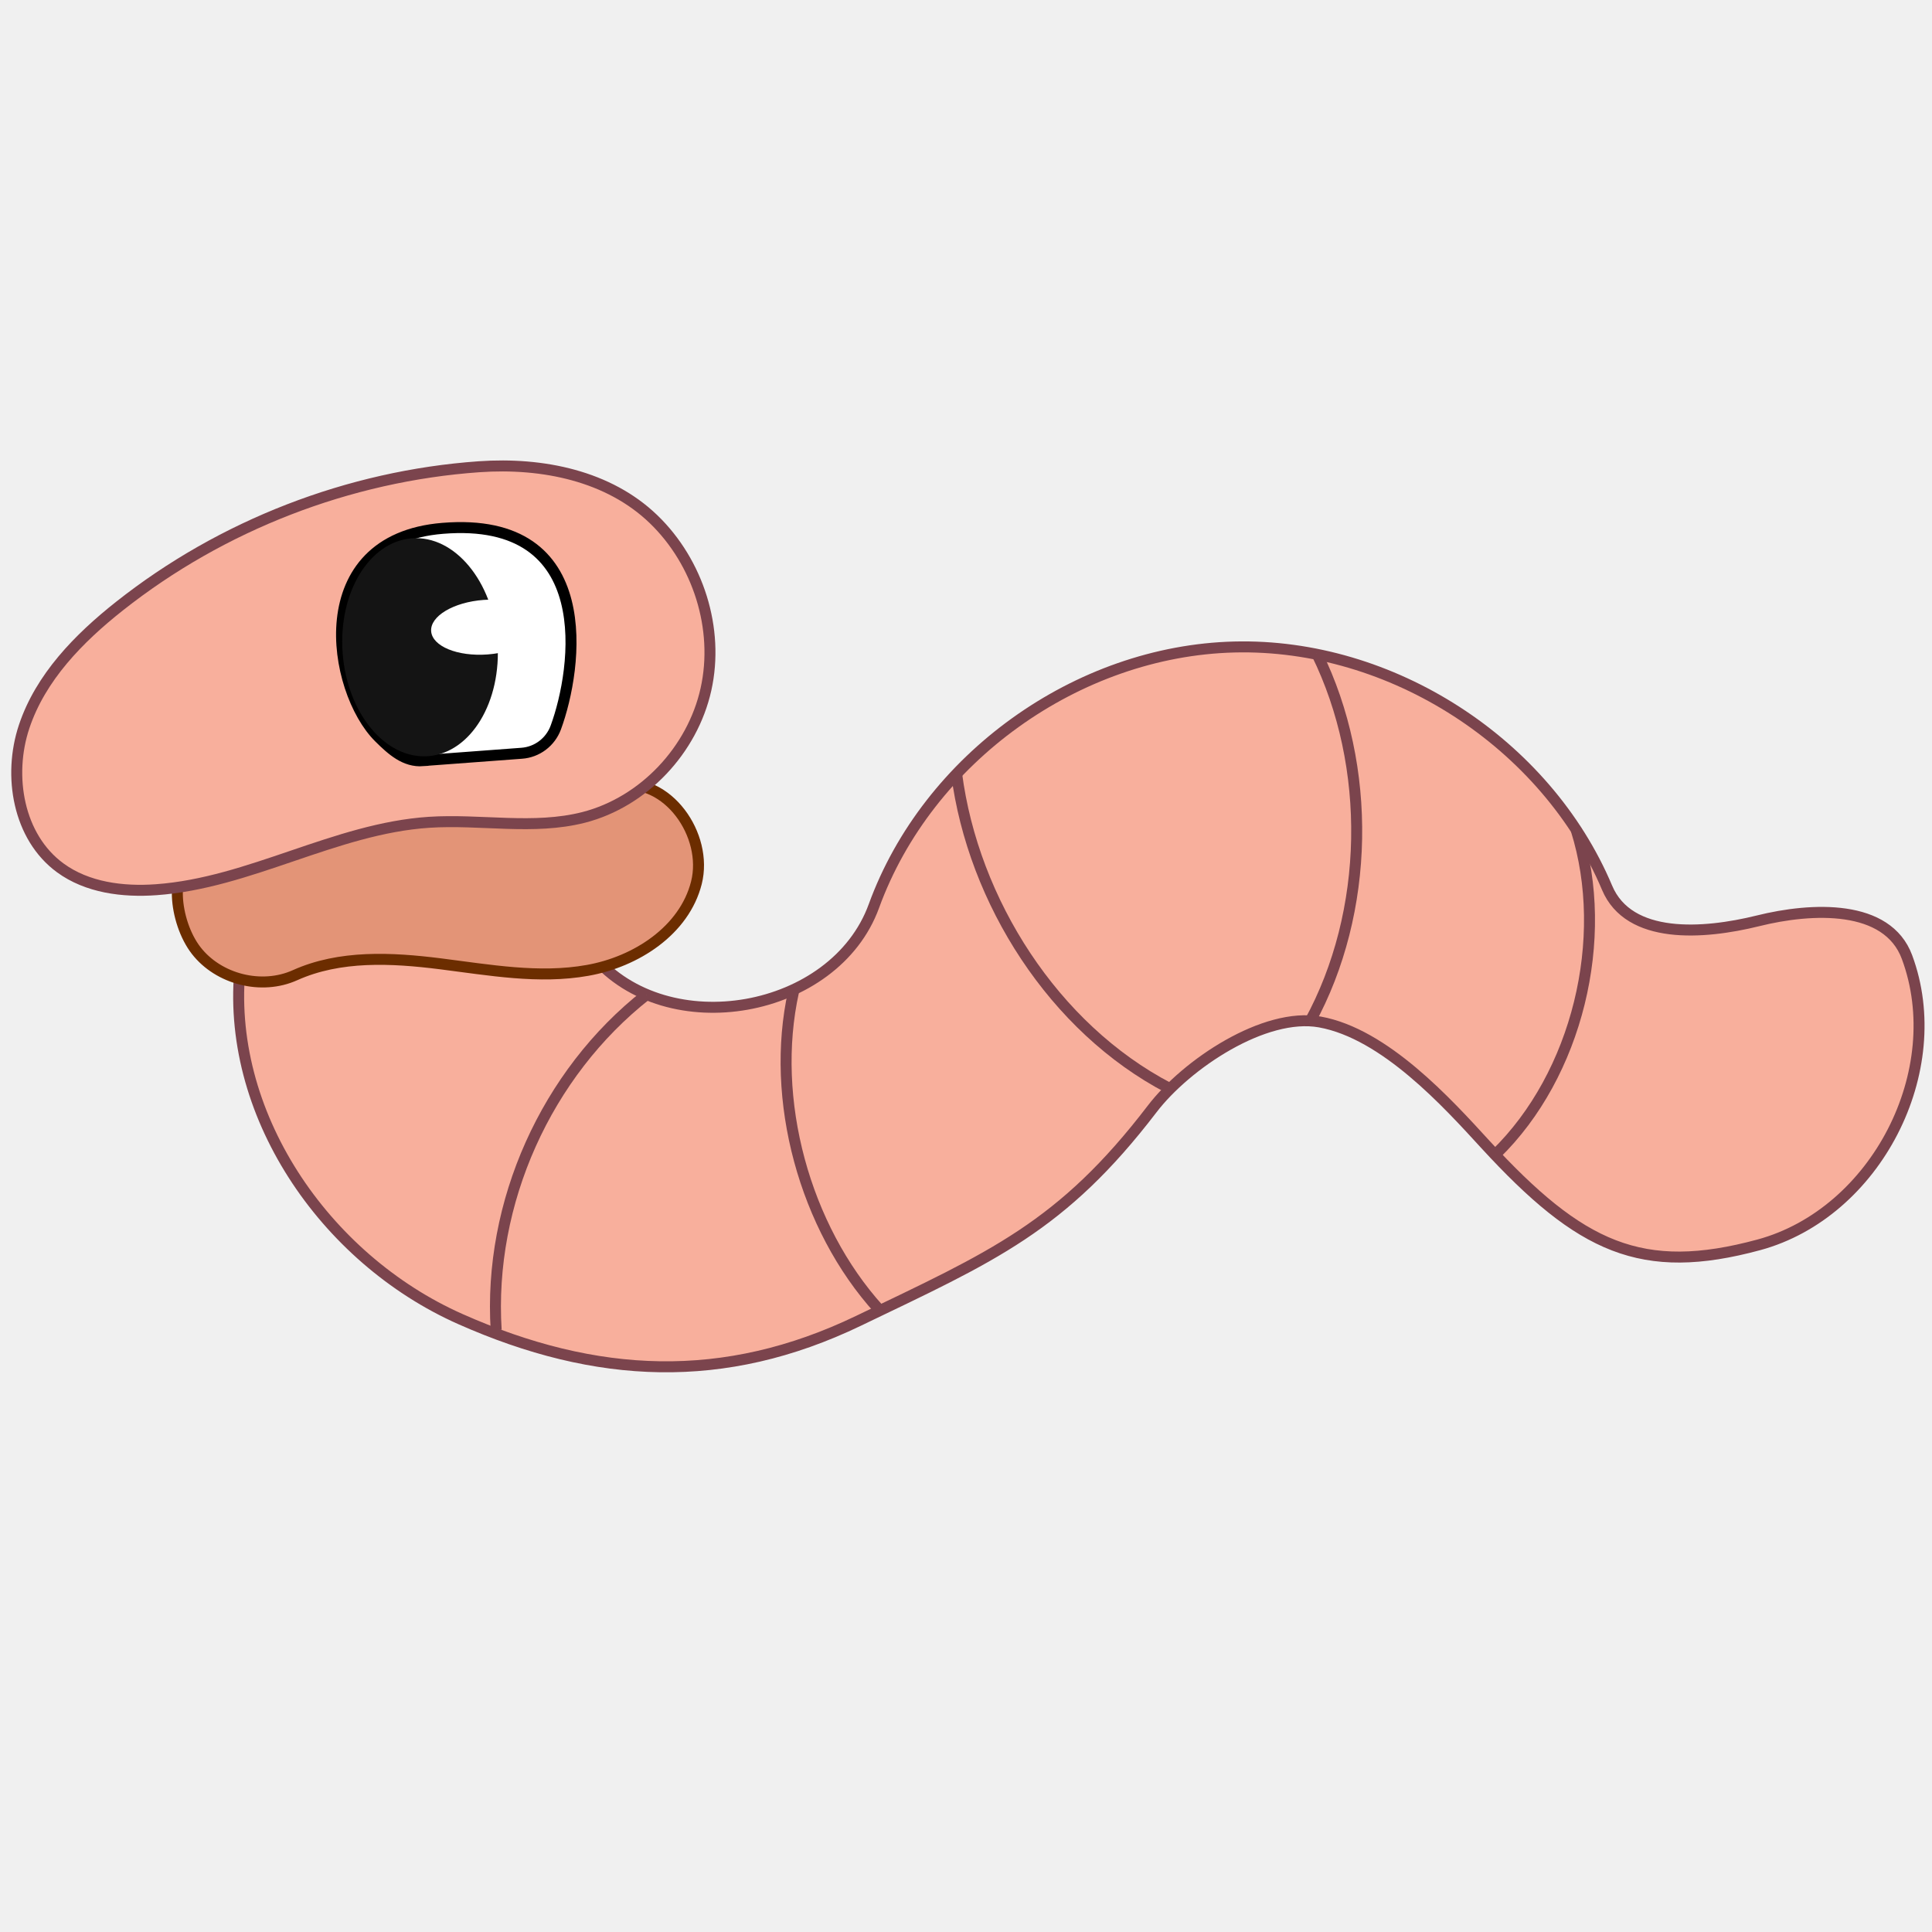
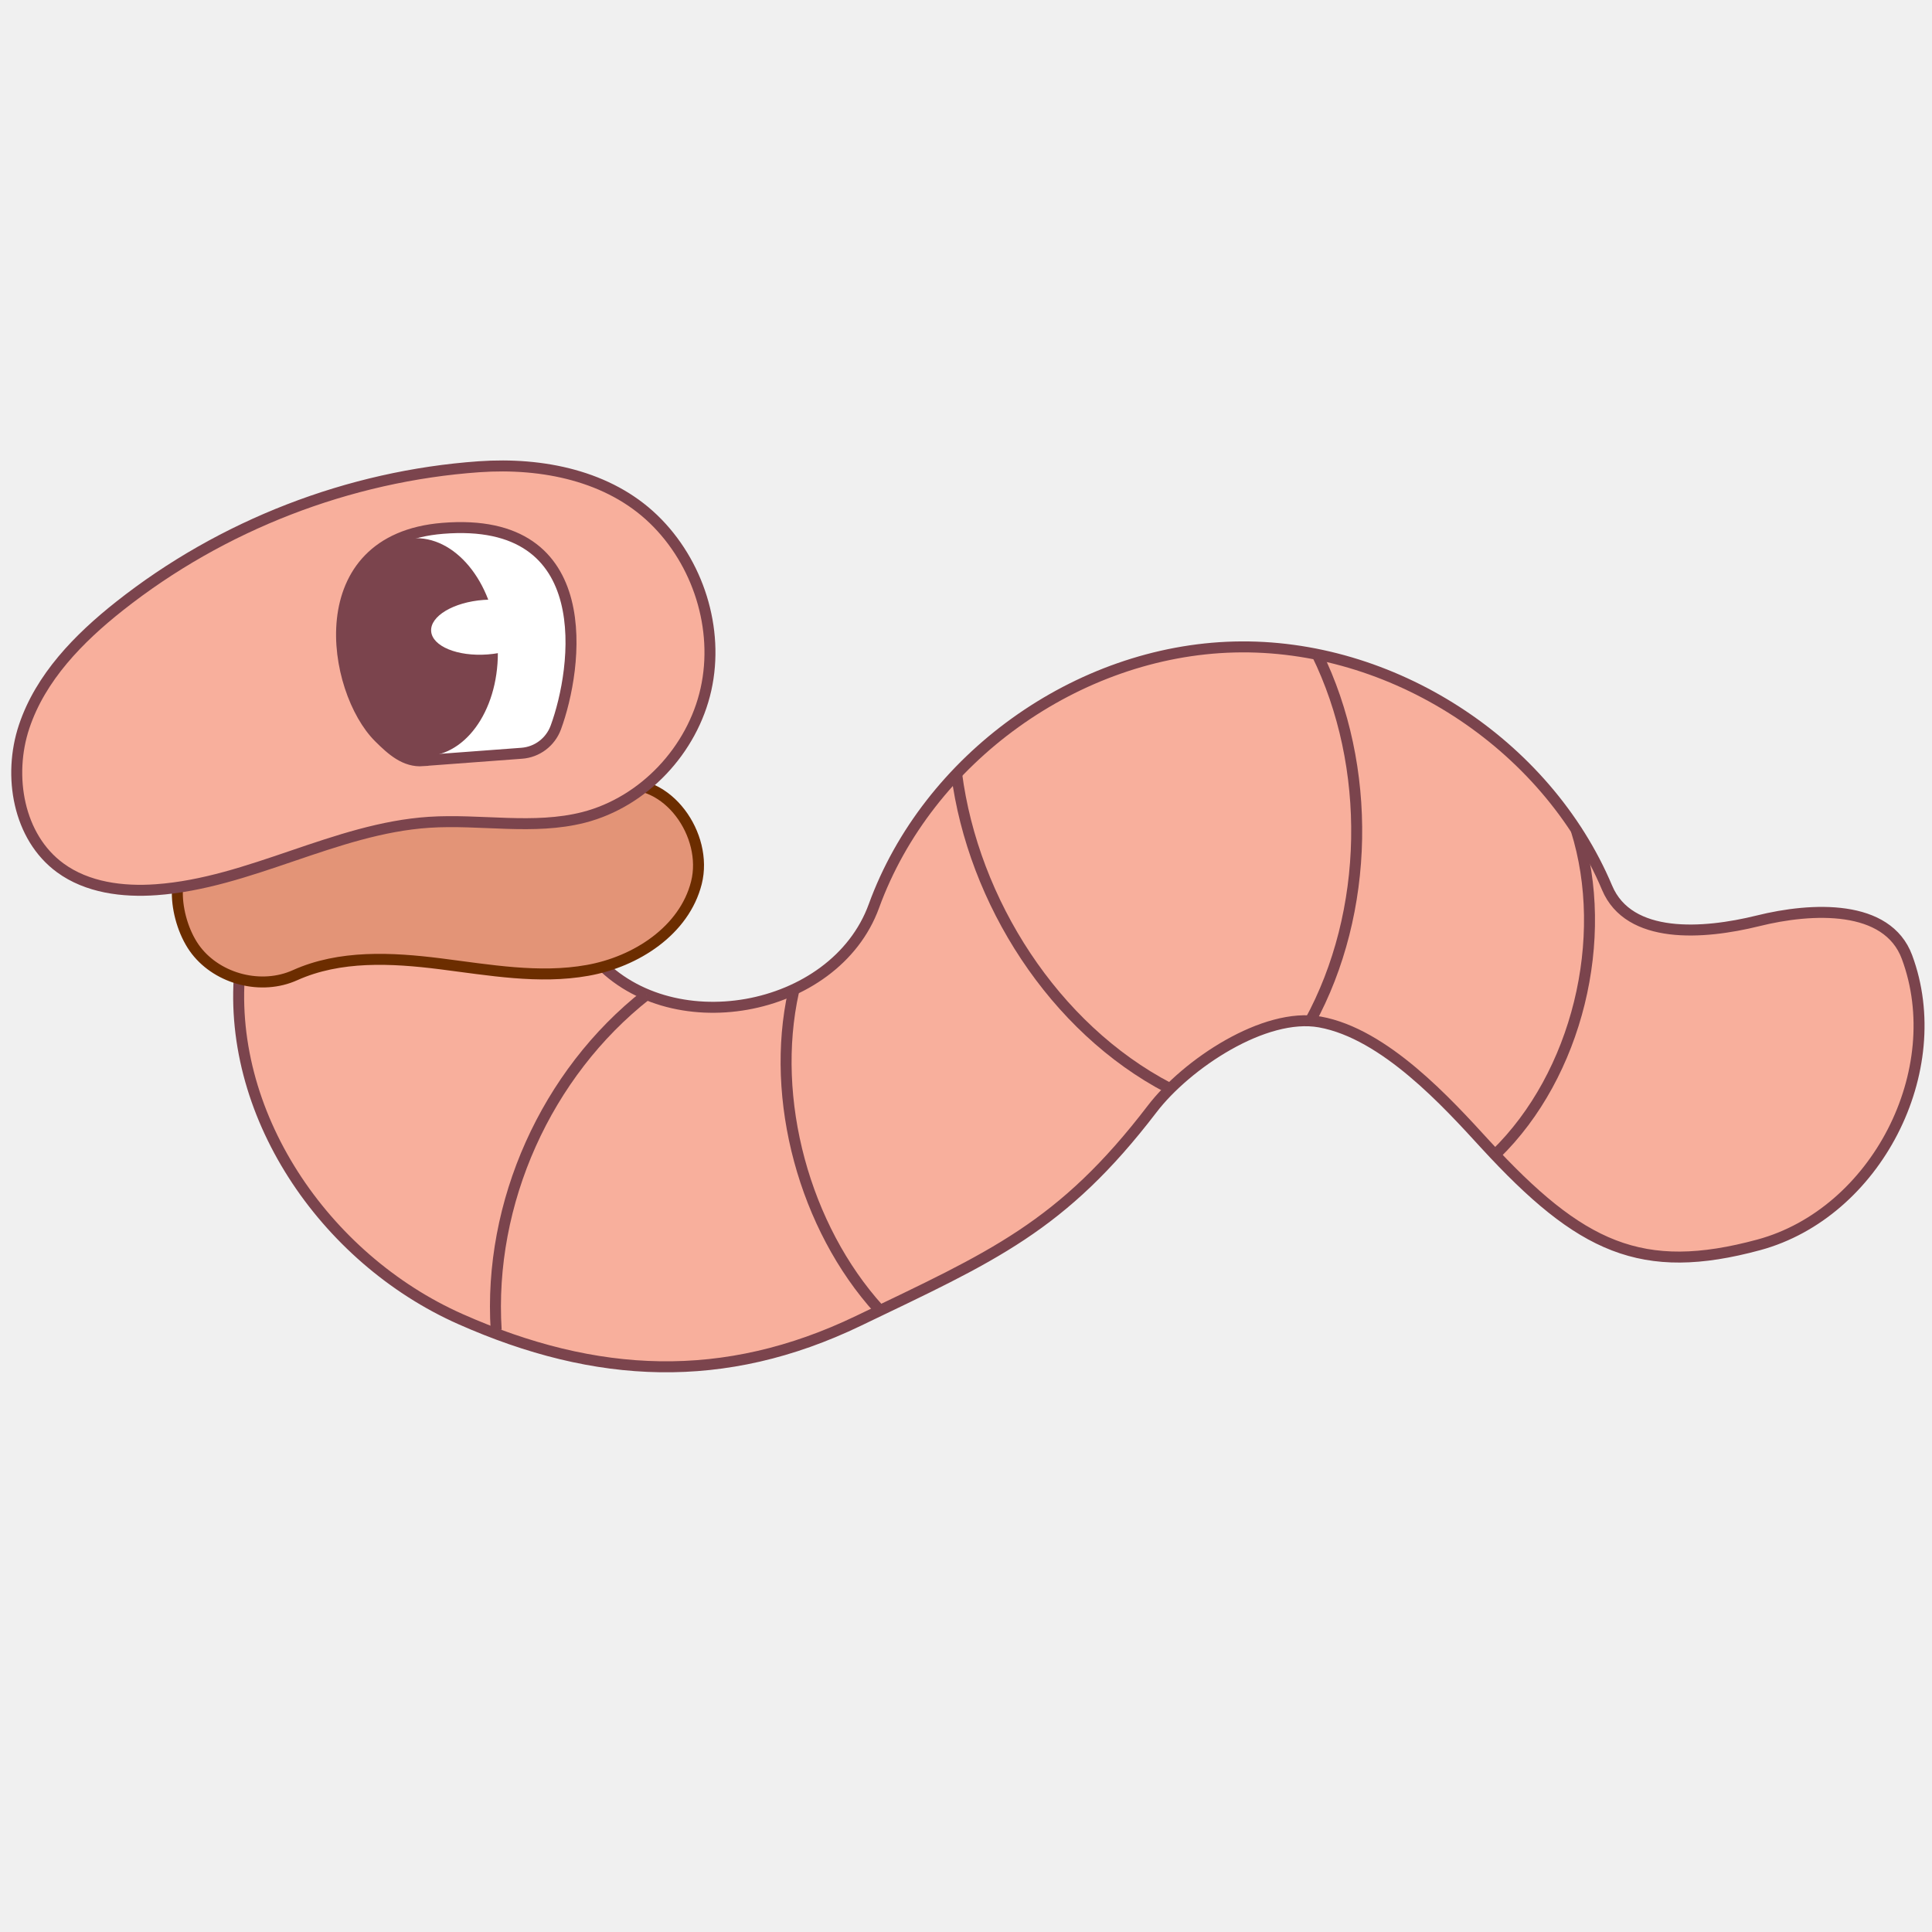
<svg xmlns="http://www.w3.org/2000/svg" id="Worm" viewBox="0 0 176 176">
  <defs>
    <style>
      .cls-1, .cls-2 {
        fill: #fff;
      }

-       .cls-3 {
-         fill: #f8af9c;
+       .cls-2, .cls-3 {
        stroke: #7b444d;
      }

-       .cls-3, .cls-2, .cls-4 {
+       .cls-2, .cls-3, .cls-4 {
        stroke-miterlimit: 10;
        stroke-width: 1px;
      }

      .cls-5 {
-         fill: #141414;
+         fill: #7b444d;
      }

-       .cls-2 {
-         stroke: #000;
+       .cls-3 {
+         fill: #f8af9c;
      }

      .cls-4 {
        fill: #e39477;
        stroke: #6c2d00;
      }
    </style>
  </defs>
  <path class="cls-3" d="m21.9,87.86c-1.49,13.47,7.64,26.8,20.03,32.3,12.39,5.5,24.05,6.04,36.26.17s18.54-8.55,26.77-19.31c3.12-4.08,10.23-8.83,15.28-7.92,5.91,1.07,11.61,7.37,15.08,11.16,8.66,9.42,14.24,12.03,24.91,9.14,10.67-2.9,17.34-15.86,13.49-26.22-1.79-4.81-8.61-4.53-13.59-3.29-4.98,1.23-11.74,1.71-13.73-3.02-5.56-13.19-19.65-22.29-33.96-21.93-14.31.36-27.93,10.14-32.83,23.6-3.58,9.83-18.83,12.53-25.57,4.53-7.82-9.29-24.61-8.43-32.13.81Z" />
  <path class="cls-3" d="m58.89,90.62c-9.13,7.17-14.42,18.96-13.69,30.55" />
  <path class="cls-3" d="m72.29,90.33c-2.18,9.83,1.01,21.48,7.77,28.94" />
  <path class="cls-3" d="m87.14,70.46c1.51,11.67,8.89,23.2,19.32,28.65" />
  <path class="cls-3" d="m119.95,59.53c5.06,10.29,4.85,23.54-.65,33.59" />
  <path class="cls-3" d="m143.58,75.58c3.12,9.9.11,22.34-7.34,29.58" />
  <path class="cls-4" d="m17.84,78.34c12.84-2.26,25.69-4.53,38.53-6.79,4.42-.78,8.17,4.52,7.07,8.87-1.1,4.35-5.5,7.2-9.92,7.98-4.42.79-8.94-.04-13.4-.6s-9.16-.8-13.25,1.04c-3.04,1.37-6.96.38-9-2.25s-2.51-7.81-.03-8.24Z" />
  <path class="cls-3" d="m43.63,42.52c-11.85.84-23.42,5.32-32.74,12.69-3.72,2.94-7.19,6.49-8.69,10.98s-.54,10.07,3.29,12.87c2.46,1.8,5.7,2.21,8.74,1.99,8.53-.61,16.3-5.57,24.84-6.14,4.71-.31,9.54.72,14.11-.45,5.47-1.41,9.9-6.14,11.13-11.66s-.71-11.59-4.78-15.51-10.05-5.18-15.9-4.77Z" />
  <path class="cls-2" d="m38.53,69.29l8.99-.67c1.41-.1,2.62-1.02,3.11-2.34,1.97-5.34,4-19.32-10.3-18.15-12.35,1-10.1,14.79-5.79,19.06,1.16,1.15,2.36,2.23,3.99,2.11Z" />
  <ellipse class="cls-5" cx="38.26" cy="58.96" rx="7.07" ry="9.95" transform="translate(-4.26 3) rotate(-4.25)" />
  <ellipse class="cls-1" cx="44.23" cy="57.14" rx="4.97" ry="2.49" transform="translate(-4.11 3.43) rotate(-4.25)" />
</svg>
